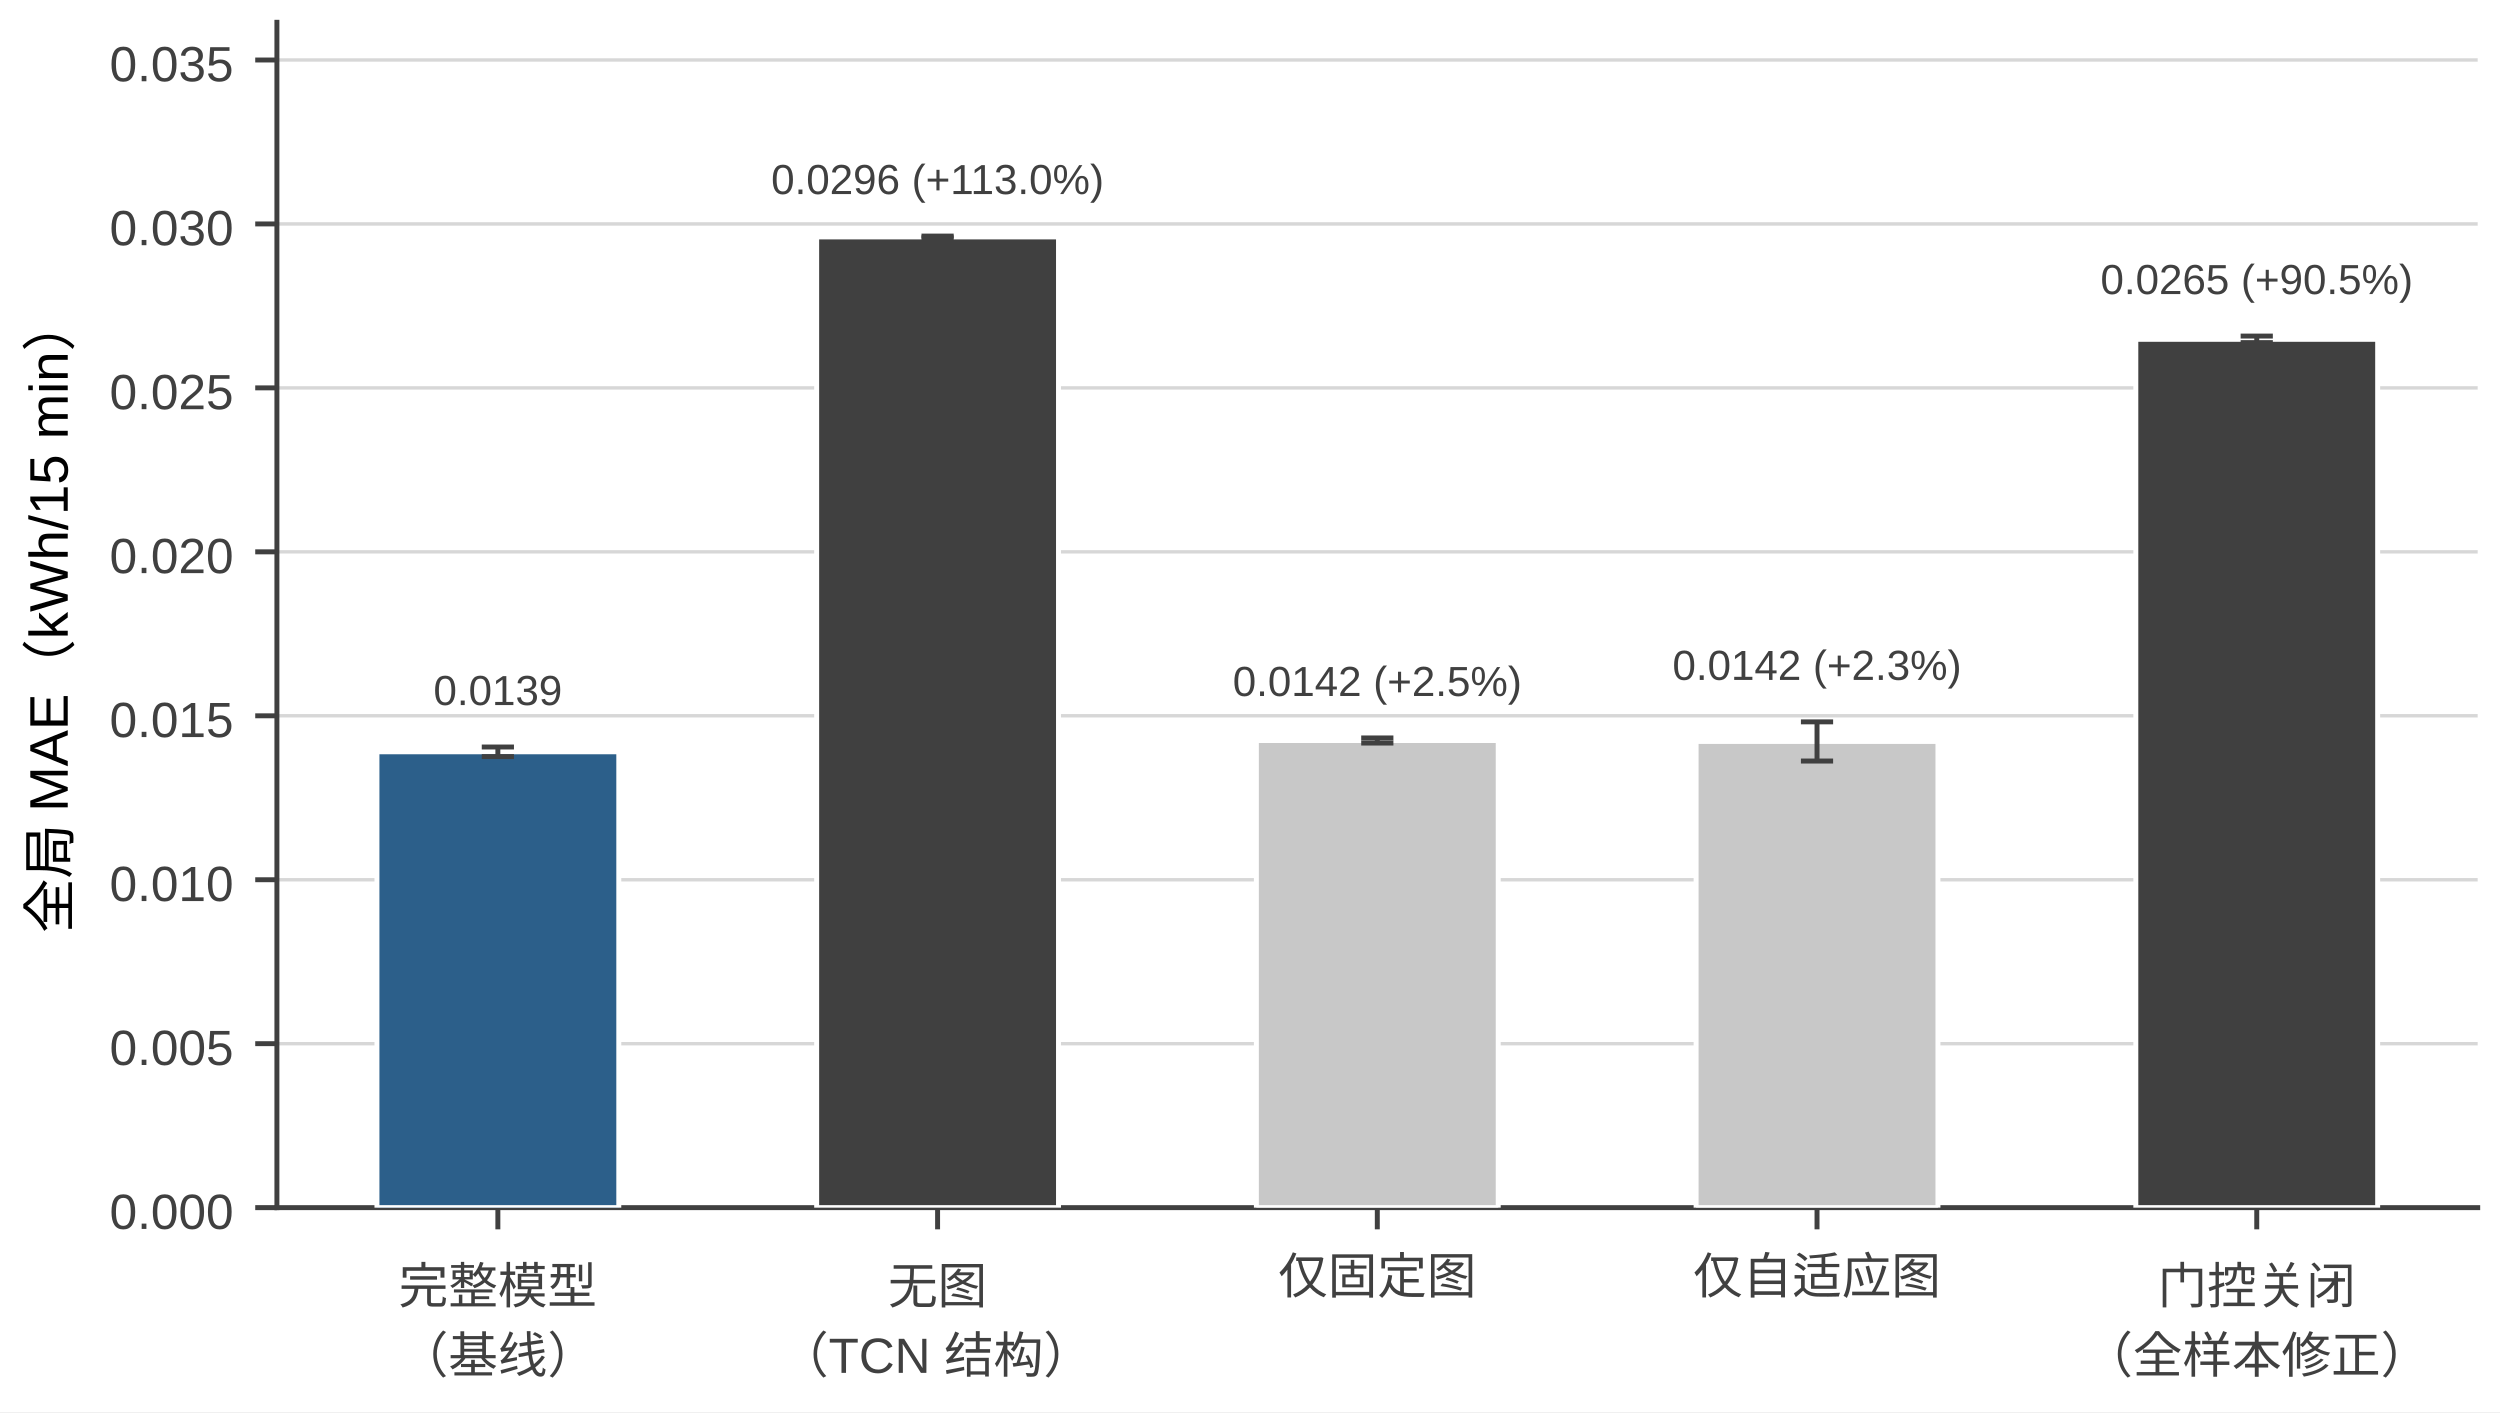
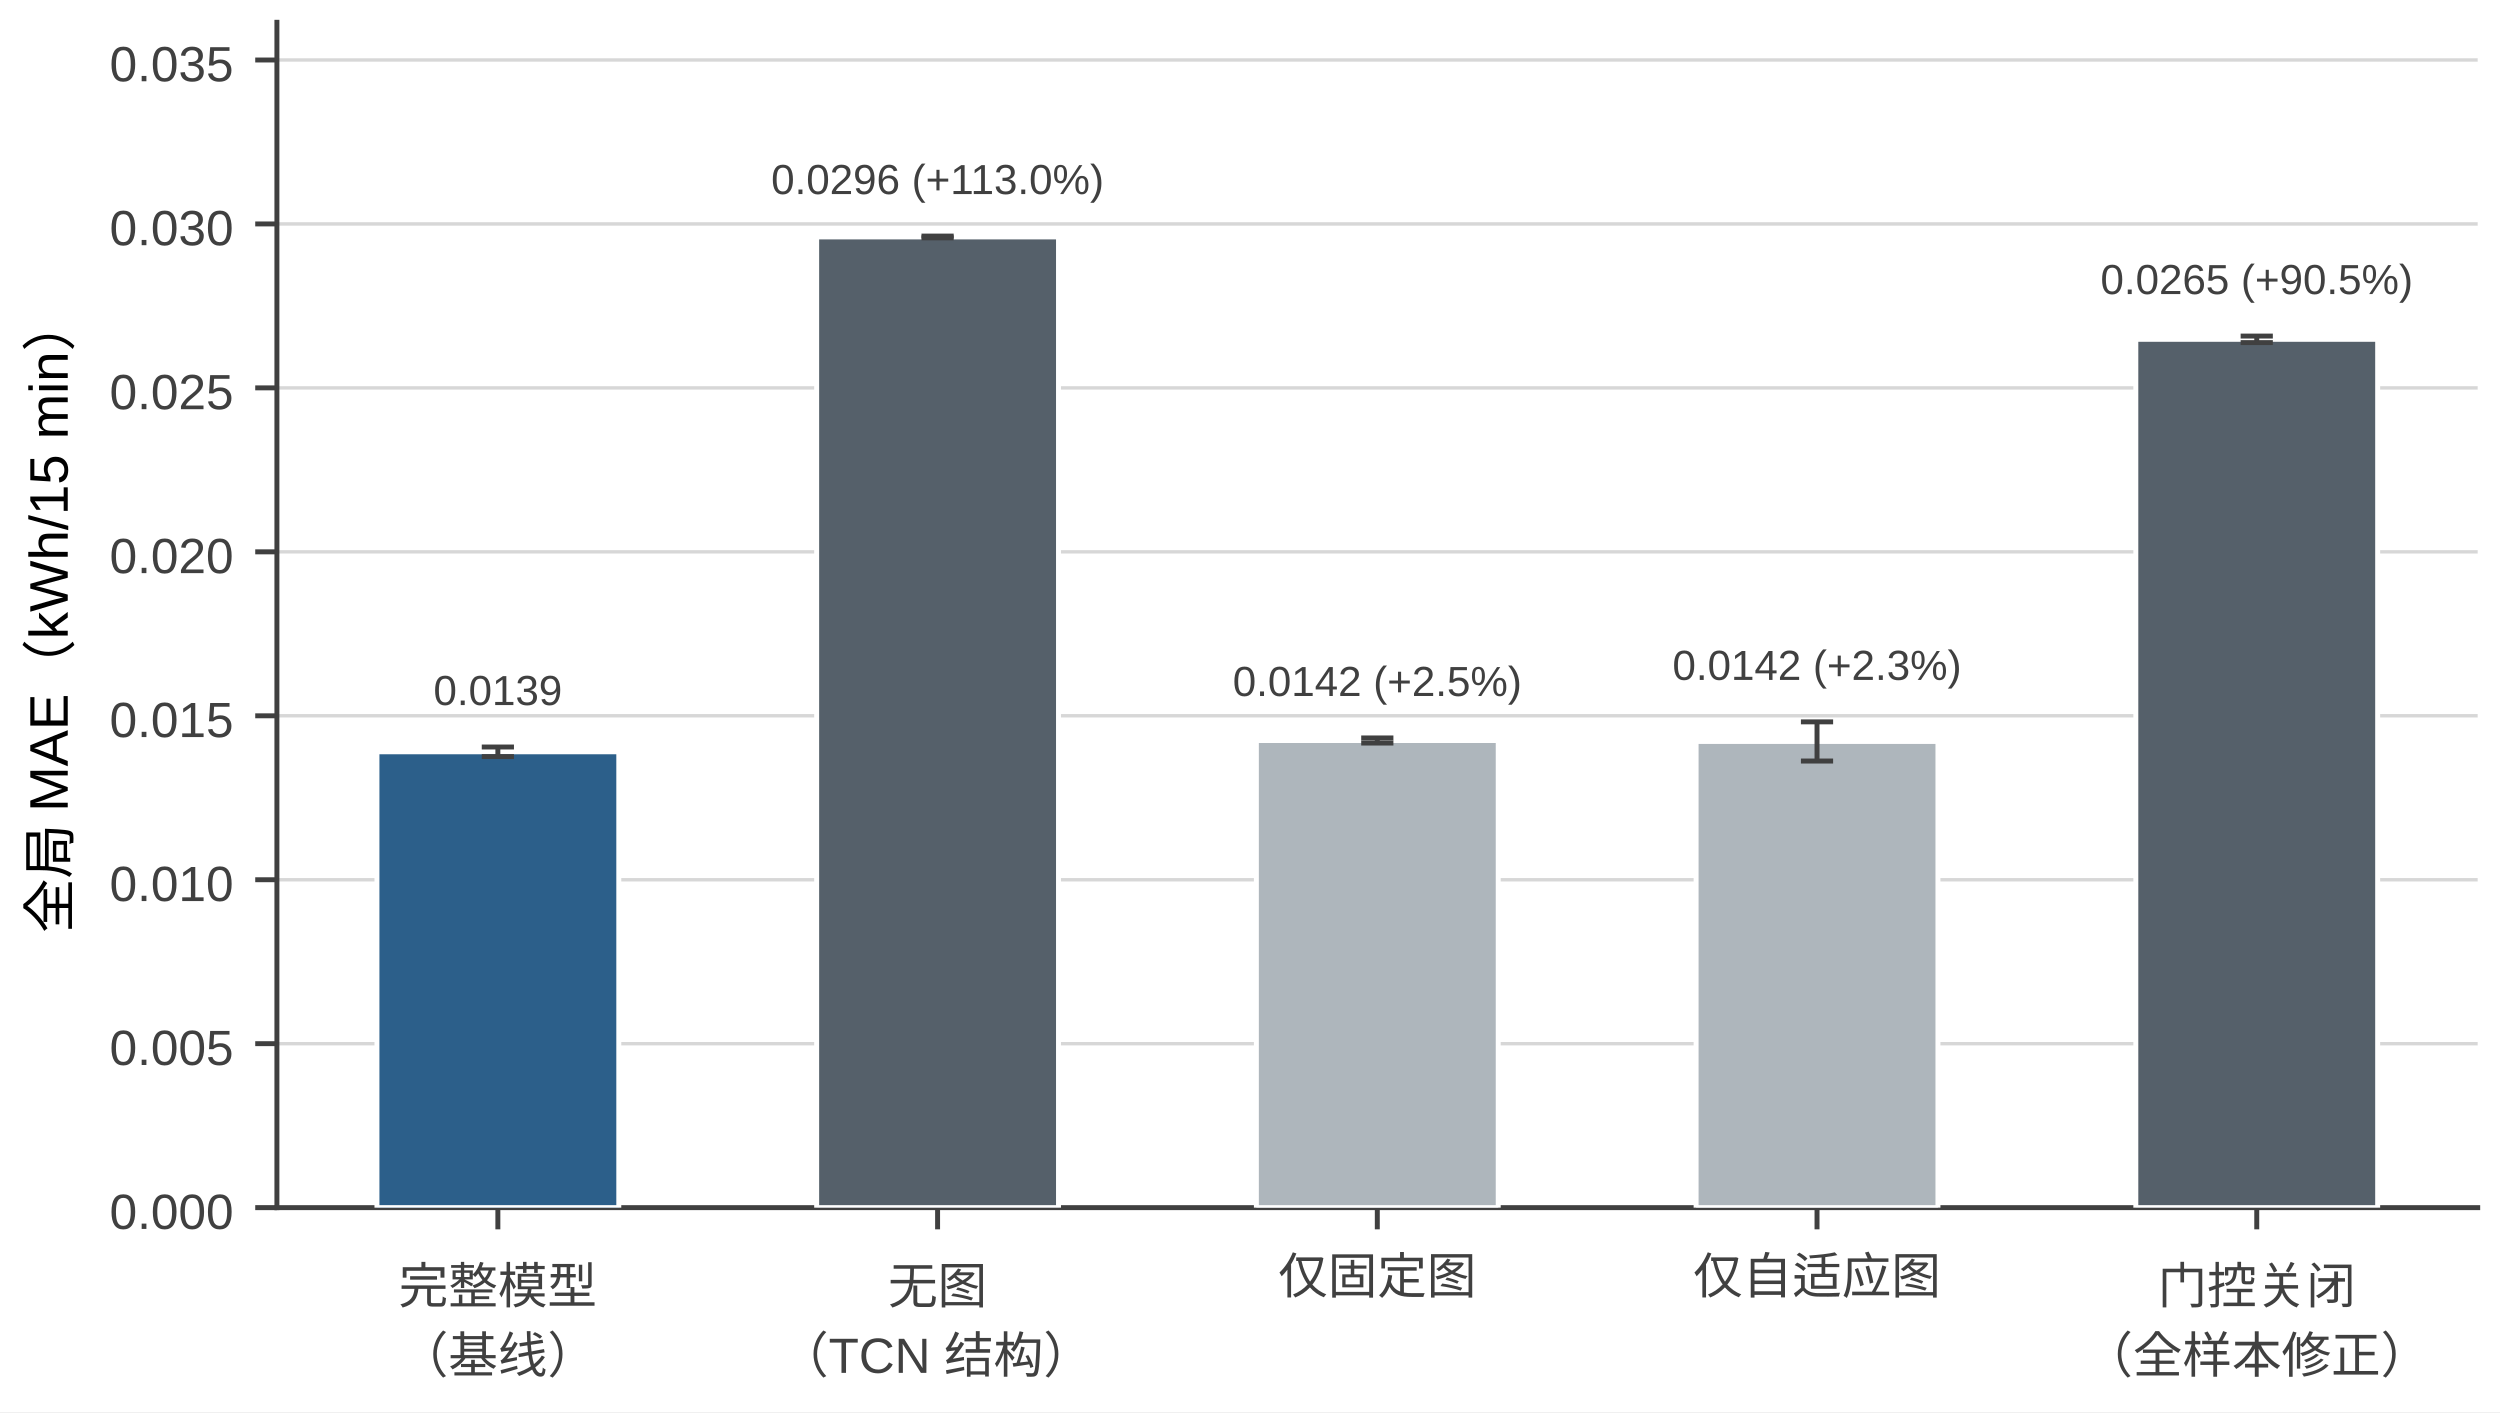
<svg xmlns="http://www.w3.org/2000/svg" xmlns:xlink="http://www.w3.org/1999/xlink" width="403.68pt" height="228pt" viewBox="0 0 403.68 228" version="1.1">
  <defs>
    <style type="text/css">*{stroke-linejoin: round; stroke-linecap: butt}</style>
  </defs>
  <g id="figure_1">
    <g id="patch_1">
      <path d="M 0 228 L 403.68 228 L 403.68 0 L 0 0 z " style="fill: #ffffff" />
    </g>
    <g id="axes_1">
      <g id="patch_2">
        <path d="M 44.712 195 L 400.08 195 L 400.08 3.6 L 44.712 3.6 z " style="fill: #ffffff" />
      </g>
      <g id="matplotlib.axis_1">
        <g id="xtick_1">
          <g id="line2d_1">
            <defs>
-               <path id="m44d92ce5da" d="M 0 0 L 0 3.5 " style="stroke: #404040; stroke-width: 0.8" />
+               <path id="m6b417a158b" d="M 0 0 L 0 3.5 " style="stroke: #404040; stroke-width: 0.8" />
            </defs>
            <g>
-               <use xlink:href="#m44d92ce5da" x="80.391" y="195" style="fill: #404040; stroke: #404040; stroke-width: 0.8" />
+               <use xlink:href="#m6b417a158b" x="80.391" y="195" style="fill: #404040; stroke: #404040; stroke-width: 0.8" />
            </g>
          </g>
          <g id="text_1">
            <text style="font-size: 8px; font-family: 'PingFang SC', 'Arial', 'Helvetica', 'DejaVu Sans', sans-serif; fill: #404040" transform="translate(64.39121 210.4795)">完整模型</text>
            <text style="font-size: 8px; font-family: 'PingFang SC', 'Arial', 'Helvetica', 'DejaVu Sans', sans-serif; fill: #404040" transform="translate(64.39121 221.6795)">（基线）</text>
          </g>
        </g>
        <g id="xtick_2">
          <g id="line2d_2">
            <g>
-               <use xlink:href="#m44d92ce5da" x="151.394" y="195" style="fill: #404040; stroke: #404040; stroke-width: 0.8" />
+               <use xlink:href="#m6b417a158b" x="151.394" y="195" style="fill: #404040; stroke: #404040; stroke-width: 0.8" />
            </g>
          </g>
          <g id="text_2">
            <text style="font-size: 8px; font-family: 'PingFang SC', 'Arial', 'Helvetica', 'DejaVu Sans', sans-serif; fill: #404040" transform="translate(143.3936 210.4795)">无图</text>
            <text style="font-size: 8px; font-family: 'PingFang SC', 'Arial', 'Helvetica', 'DejaVu Sans', sans-serif; fill: #404040" transform="translate(125.7974 221.6795)">（TCN 结构）</text>
          </g>
        </g>
        <g id="xtick_3">
          <g id="line2d_3">
            <g>
-               <use xlink:href="#m44d92ce5da" x="222.396" y="195" style="fill: #404040; stroke: #404040; stroke-width: 0.8" />
+               <use xlink:href="#m6b417a158b" x="222.396" y="195" style="fill: #404040; stroke: #404040; stroke-width: 0.8" />
            </g>
          </g>
          <g id="text_3">
            <text style="font-size: 8px; font-family: 'PingFang SC', 'Arial', 'Helvetica', 'DejaVu Sans', sans-serif; text-anchor: middle; fill: #404040" x="222.396" y="208.88" transform="rotate(-0 222.396 208.8795)">仅固定图</text>
          </g>
        </g>
        <g id="xtick_4">
          <g id="line2d_4">
            <g>
-               <use xlink:href="#m44d92ce5da" x="293.398" y="195" style="fill: #404040; stroke: #404040; stroke-width: 0.8" />
+               <use xlink:href="#m6b417a158b" x="293.398" y="195" style="fill: #404040; stroke: #404040; stroke-width: 0.8" />
            </g>
          </g>
          <g id="text_4">
            <text style="font-size: 8px; font-family: 'PingFang SC', 'Arial', 'Helvetica', 'DejaVu Sans', sans-serif; text-anchor: middle; fill: #404040" x="293.398" y="208.88" transform="rotate(-0 293.3984 208.8795)">仅自适应图</text>
          </g>
        </g>
        <g id="xtick_5">
          <g id="line2d_5">
            <g>
-               <use xlink:href="#m44d92ce5da" x="364.401" y="195" style="fill: #404040; stroke: #404040; stroke-width: 0.8" />
+               <use xlink:href="#m6b417a158b" x="364.401" y="195" style="fill: #404040; stroke: #404040; stroke-width: 0.8" />
            </g>
          </g>
          <g id="text_5">
            <text style="font-size: 8px; font-family: 'PingFang SC', 'Arial', 'Helvetica', 'DejaVu Sans', sans-serif; fill: #404040" transform="translate(348.4008 210.4795)">门控关闭</text>
            <text style="font-size: 8px; font-family: 'PingFang SC', 'Arial', 'Helvetica', 'DejaVu Sans', sans-serif; fill: #404040" transform="translate(336.4008 221.6795)">（全样本修正）</text>
          </g>
        </g>
      </g>
      <g id="matplotlib.axis_2">
        <g id="ytick_1">
          <g id="line2d_6">
-             <path d="M 44.712 195 L 400.08 195 " clip-path="url(#pbc86c7b6f7)" style="fill: none; stroke: #c8c8c8; stroke-opacity: 0.72; stroke-width: 0.55; stroke-linecap: square" />
+             <path d="M 44.712 195 L 400.08 195 " clip-path="url(#p3f10f317a7)" style="fill: none; stroke: #c8c8c8; stroke-opacity: 0.72; stroke-width: 0.55; stroke-linecap: square" />
          </g>
          <g id="line2d_7">
            <defs>
-               <path id="m0128db74de" d="M 0 0 L -3.5 0 " style="stroke: #404040; stroke-width: 0.8" />
+               <path id="m37a7beac36" d="M 0 0 L -3.5 0 " style="stroke: #404040; stroke-width: 0.8" />
            </defs>
            <g>
-               <use xlink:href="#m0128db74de" x="44.712" y="195" style="fill: #404040; stroke: #404040; stroke-width: 0.8" />
+               <use xlink:href="#m37a7beac36" x="44.712" y="195" style="fill: #404040; stroke: #404040; stroke-width: 0.8" />
            </g>
          </g>
          <g id="text_6">
            <text style="font-size: 8px; font-family: 'PingFang SC', 'Arial', 'Helvetica', 'DejaVu Sans', sans-serif; text-anchor: end; fill: #404040" x="37.712" y="198.44" transform="rotate(-0 37.7125 198.4395)">0.000</text>
          </g>
        </g>
        <g id="ytick_2">
          <g id="line2d_8">
-             <path d="M 44.712 168.526 L 400.08 168.526 " clip-path="url(#pbc86c7b6f7)" style="fill: none; stroke: #c8c8c8; stroke-opacity: 0.72; stroke-width: 0.55; stroke-linecap: square" />
+             <path d="M 44.712 168.526 L 400.08 168.526 " clip-path="url(#p3f10f317a7)" style="fill: none; stroke: #c8c8c8; stroke-opacity: 0.72; stroke-width: 0.55; stroke-linecap: square" />
          </g>
          <g id="line2d_9">
            <g>
-               <use xlink:href="#m0128db74de" x="44.712" y="168.526" style="fill: #404040; stroke: #404040; stroke-width: 0.8" />
+               <use xlink:href="#m37a7beac36" x="44.712" y="168.526" style="fill: #404040; stroke: #404040; stroke-width: 0.8" />
            </g>
          </g>
          <g id="text_7">
            <text style="font-size: 8px; font-family: 'PingFang SC', 'Arial', 'Helvetica', 'DejaVu Sans', sans-serif; text-anchor: end; fill: #404040" x="37.712" y="171.966" transform="rotate(-0 37.7125 171.9662)">0.005</text>
          </g>
        </g>
        <g id="ytick_3">
          <g id="line2d_10">
-             <path d="M 44.712 142.053 L 400.08 142.053 " clip-path="url(#pbc86c7b6f7)" style="fill: none; stroke: #c8c8c8; stroke-opacity: 0.72; stroke-width: 0.55; stroke-linecap: square" />
+             <path d="M 44.712 142.053 L 400.08 142.053 " clip-path="url(#p3f10f317a7)" style="fill: none; stroke: #c8c8c8; stroke-opacity: 0.72; stroke-width: 0.55; stroke-linecap: square" />
          </g>
          <g id="line2d_11">
            <g>
-               <use xlink:href="#m0128db74de" x="44.712" y="142.053" style="fill: #404040; stroke: #404040; stroke-width: 0.8" />
+               <use xlink:href="#m37a7beac36" x="44.712" y="142.053" style="fill: #404040; stroke: #404040; stroke-width: 0.8" />
            </g>
          </g>
          <g id="text_8">
            <text style="font-size: 8px; font-family: 'PingFang SC', 'Arial', 'Helvetica', 'DejaVu Sans', sans-serif; text-anchor: end; fill: #404040" x="37.712" y="145.493" transform="rotate(-0 37.7125 145.4928)">0.010</text>
          </g>
        </g>
        <g id="ytick_4">
          <g id="line2d_12">
-             <path d="M 44.712 115.579 L 400.08 115.579 " clip-path="url(#pbc86c7b6f7)" style="fill: none; stroke: #c8c8c8; stroke-opacity: 0.72; stroke-width: 0.55; stroke-linecap: square" />
+             <path d="M 44.712 115.579 L 400.08 115.579 " clip-path="url(#p3f10f317a7)" style="fill: none; stroke: #c8c8c8; stroke-opacity: 0.72; stroke-width: 0.55; stroke-linecap: square" />
          </g>
          <g id="line2d_13">
            <g>
-               <use xlink:href="#m0128db74de" x="44.712" y="115.579" style="fill: #404040; stroke: #404040; stroke-width: 0.8" />
+               <use xlink:href="#m37a7beac36" x="44.712" y="115.579" style="fill: #404040; stroke: #404040; stroke-width: 0.8" />
            </g>
          </g>
          <g id="text_9">
            <text style="font-size: 8px; font-family: 'PingFang SC', 'Arial', 'Helvetica', 'DejaVu Sans', sans-serif; text-anchor: end; fill: #404040" x="37.712" y="119.019" transform="rotate(-0 37.7125 119.0195)">0.015</text>
          </g>
        </g>
        <g id="ytick_5">
          <g id="line2d_14">
-             <path d="M 44.712 89.106 L 400.08 89.106 " clip-path="url(#pbc86c7b6f7)" style="fill: none; stroke: #c8c8c8; stroke-opacity: 0.72; stroke-width: 0.55; stroke-linecap: square" />
+             <path d="M 44.712 89.106 L 400.08 89.106 " clip-path="url(#p3f10f317a7)" style="fill: none; stroke: #c8c8c8; stroke-opacity: 0.72; stroke-width: 0.55; stroke-linecap: square" />
          </g>
          <g id="line2d_15">
            <g>
-               <use xlink:href="#m0128db74de" x="44.712" y="89.106" style="fill: #404040; stroke: #404040; stroke-width: 0.8" />
+               <use xlink:href="#m37a7beac36" x="44.712" y="89.106" style="fill: #404040; stroke: #404040; stroke-width: 0.8" />
            </g>
          </g>
          <g id="text_10">
            <text style="font-size: 8px; font-family: 'PingFang SC', 'Arial', 'Helvetica', 'DejaVu Sans', sans-serif; text-anchor: end; fill: #404040" x="37.712" y="92.546" transform="rotate(-0 37.7125 92.54611)">0.020</text>
          </g>
        </g>
        <g id="ytick_6">
          <g id="line2d_16">
-             <path d="M 44.712 62.633 L 400.08 62.633 " clip-path="url(#pbc86c7b6f7)" style="fill: none; stroke: #c8c8c8; stroke-opacity: 0.72; stroke-width: 0.55; stroke-linecap: square" />
+             <path d="M 44.712 62.633 L 400.08 62.633 " clip-path="url(#p3f10f317a7)" style="fill: none; stroke: #c8c8c8; stroke-opacity: 0.72; stroke-width: 0.55; stroke-linecap: square" />
          </g>
          <g id="line2d_17">
            <g>
-               <use xlink:href="#m0128db74de" x="44.712" y="62.633" style="fill: #404040; stroke: #404040; stroke-width: 0.8" />
+               <use xlink:href="#m37a7beac36" x="44.712" y="62.633" style="fill: #404040; stroke: #404040; stroke-width: 0.8" />
            </g>
          </g>
          <g id="text_11">
            <text style="font-size: 8px; font-family: 'PingFang SC', 'Arial', 'Helvetica', 'DejaVu Sans', sans-serif; text-anchor: end; fill: #404040" x="37.712" y="66.073" transform="rotate(-0 37.7125 66.07276)">0.025</text>
          </g>
        </g>
        <g id="ytick_7">
          <g id="line2d_18">
-             <path d="M 44.712 36.159 L 400.08 36.159 " clip-path="url(#pbc86c7b6f7)" style="fill: none; stroke: #c8c8c8; stroke-opacity: 0.72; stroke-width: 0.55; stroke-linecap: square" />
+             <path d="M 44.712 36.159 L 400.08 36.159 " clip-path="url(#p3f10f317a7)" style="fill: none; stroke: #c8c8c8; stroke-opacity: 0.72; stroke-width: 0.55; stroke-linecap: square" />
          </g>
          <g id="line2d_19">
            <g>
-               <use xlink:href="#m0128db74de" x="44.712" y="36.159" style="fill: #404040; stroke: #404040; stroke-width: 0.8" />
+               <use xlink:href="#m37a7beac36" x="44.712" y="36.159" style="fill: #404040; stroke: #404040; stroke-width: 0.8" />
            </g>
          </g>
          <g id="text_12">
            <text style="font-size: 8px; font-family: 'PingFang SC', 'Arial', 'Helvetica', 'DejaVu Sans', sans-serif; text-anchor: end; fill: #404040" x="37.712" y="39.599" transform="rotate(-0 37.7125 39.5994)">0.030</text>
          </g>
        </g>
        <g id="ytick_8">
          <g id="line2d_20">
-             <path d="M 44.712 9.686 L 400.08 9.686 " clip-path="url(#pbc86c7b6f7)" style="fill: none; stroke: #c8c8c8; stroke-opacity: 0.72; stroke-width: 0.55; stroke-linecap: square" />
+             <path d="M 44.712 9.686 L 400.08 9.686 " clip-path="url(#p3f10f317a7)" style="fill: none; stroke: #c8c8c8; stroke-opacity: 0.72; stroke-width: 0.55; stroke-linecap: square" />
          </g>
          <g id="line2d_21">
            <g>
-               <use xlink:href="#m0128db74de" x="44.712" y="9.686" style="fill: #404040; stroke: #404040; stroke-width: 0.8" />
+               <use xlink:href="#m37a7beac36" x="44.712" y="9.686" style="fill: #404040; stroke: #404040; stroke-width: 0.8" />
            </g>
          </g>
          <g id="text_13">
            <text style="font-size: 8px; font-family: 'PingFang SC', 'Arial', 'Helvetica', 'DejaVu Sans', sans-serif; text-anchor: end; fill: #404040" x="37.712" y="13.126" transform="rotate(-0 37.7125 13.12605)">0.035</text>
          </g>
        </g>
        <g id="text_14">
          <text style="font-size: 8.8px; font-family: 'PingFang SC', 'Arial', 'Helvetica', 'DejaVu Sans', sans-serif; text-anchor: middle" x="11.168" y="99.3" transform="rotate(-90 11.168 99.29976)">全局 MAE（kWh/15 min）</text>
        </g>
      </g>
      <g id="patch_3">
        <path d="M 44.712 195 L 44.712 3.6 " style="fill: none; stroke: #404040; stroke-width: 0.8; stroke-linejoin: miter; stroke-linecap: square" />
      </g>
      <g id="patch_4">
        <path d="M 44.712 195 L 400.08 195 " style="fill: none; stroke: #404040; stroke-width: 0.8; stroke-linejoin: miter; stroke-linecap: square" />
      </g>
      <g id="patch_5">
-         <path d="M 60.866 195 L 99.917 195 L 99.917 121.397 L 60.866 121.397 z " clip-path="url(#pbc86c7b6f7)" style="fill: #2c5f8a; stroke: #ffffff; stroke-width: 0.8; stroke-linejoin: miter" />
+         <path d="M 60.866 195 L 99.917 195 L 99.917 121.397 L 60.866 121.397 z " clip-path="url(#p3f10f317a7)" style="fill: #2c5f8a; stroke: #ffffff; stroke-width: 0.8; stroke-linejoin: miter" />
      </g>
      <g id="patch_6">
-         <path d="M 131.868 195 L 170.919 195 L 170.919 38.26 L 131.868 38.26 z " clip-path="url(#pbc86c7b6f7)" style="fill: #404040; stroke: #ffffff; stroke-width: 0.8; stroke-linejoin: miter" />
+         <path d="M 131.868 195 L 170.919 195 L 170.919 38.26 L 131.868 38.26 z " clip-path="url(#p3f10f317a7)" style="fill: #55606a; stroke: #ffffff; stroke-width: 0.8; stroke-linejoin: miter" />
      </g>
      <g id="patch_7">
-         <path d="M 202.87 195 L 241.922 195 L 241.922 119.57 L 202.87 119.57 z " clip-path="url(#pbc86c7b6f7)" style="fill: #c8c8c8; stroke: #ffffff; stroke-width: 0.8; stroke-linejoin: miter" />
+         <path d="M 202.87 195 L 241.922 195 L 241.922 119.57 L 202.87 119.57 z " clip-path="url(#p3f10f317a7)" style="fill: #aeb6bc; stroke: #ffffff; stroke-width: 0.8; stroke-linejoin: miter" />
      </g>
      <g id="patch_8">
-         <path d="M 273.873 195 L 312.924 195 L 312.924 119.723 L 273.873 119.723 z " clip-path="url(#pbc86c7b6f7)" style="fill: #c8c8c8; stroke: #ffffff; stroke-width: 0.8; stroke-linejoin: miter" />
+         <path d="M 273.873 195 L 312.924 195 L 312.924 119.723 L 273.873 119.723 z " clip-path="url(#p3f10f317a7)" style="fill: #aeb6bc; stroke: #ffffff; stroke-width: 0.8; stroke-linejoin: miter" />
      </g>
      <g id="patch_9">
-         <path d="M 344.875 195 L 383.926 195 L 383.926 54.791 L 344.875 54.791 z " clip-path="url(#pbc86c7b6f7)" style="fill: #404040; stroke: #ffffff; stroke-width: 0.8; stroke-linejoin: miter" />
+         <path d="M 344.875 195 L 383.926 195 L 383.926 54.791 L 344.875 54.791 z " clip-path="url(#p3f10f317a7)" style="fill: #55606a; stroke: #ffffff; stroke-width: 0.8; stroke-linejoin: miter" />
      </g>
      <g id="text_15">
        <text style="font-size: 6.8px; font-family: 'PingFang SC', 'Arial', 'Helvetica', 'DejaVu Sans', sans-serif; text-anchor: middle; fill: #404040" x="80.391" y="113.846" transform="rotate(-0 80.39121 113.8463)">0.0139</text>
      </g>
      <g id="text_16">
        <text style="font-size: 6.8px; font-family: 'PingFang SC', 'Arial', 'Helvetica', 'DejaVu Sans', sans-serif; text-anchor: middle; fill: #404040" x="151.394" y="31.339" transform="rotate(-0 151.3936 31.33853)">0.0296  (+113.0%)</text>
      </g>
      <g id="text_17">
        <text style="font-size: 6.8px; font-family: 'PingFang SC', 'Arial', 'Helvetica', 'DejaVu Sans', sans-serif; text-anchor: middle; fill: #404040" x="222.396" y="112.386" transform="rotate(-0 222.396 112.3859)">0.0142  (+2.5%)</text>
      </g>
      <g id="text_18">
        <text style="font-size: 6.8px; font-family: 'PingFang SC', 'Arial', 'Helvetica', 'DejaVu Sans', sans-serif; text-anchor: middle; fill: #404040" x="293.398" y="109.786" transform="rotate(-0 293.3984 109.7859)">0.0142  (+2.3%)</text>
      </g>
      <g id="text_19">
        <text style="font-size: 6.8px; font-family: 'PingFang SC', 'Arial', 'Helvetica', 'DejaVu Sans', sans-serif; text-anchor: middle; fill: #404040" x="364.401" y="47.489" transform="rotate(-0 364.4008 47.48855)">0.0265  (+90.5%)</text>
      </g>
      <g id="LineCollection_1">
-         <path d="M 80.391 122.172 L 80.391 120.622 " clip-path="url(#pbc86c7b6f7)" style="fill: none; stroke: #404040; stroke-width: 0.8" />
+         <path d="M 80.391 122.172 L 80.391 120.622 " clip-path="url(#p3f10f317a7)" style="fill: none; stroke: #404040; stroke-width: 0.8" />
      </g>
      <g id="line2d_22">
        <defs>
-           <path id="m4d79c7250e" d="M 2.6 0 L -2.6 -0 " style="stroke: #404040; stroke-width: 0.8" />
+           <path id="m7819eabbbb" d="M 2.6 0 L -2.6 -0 " style="stroke: #404040; stroke-width: 0.8" />
        </defs>
-         <g clip-path="url(#pbc86c7b6f7)">
-           <use xlink:href="#m4d79c7250e" x="80.391" y="122.172" style="fill: #1f77b4; stroke: #404040; stroke-width: 0.8" />
+         <g clip-path="url(#p3f10f317a7)">
+           <use xlink:href="#m7819eabbbb" x="80.391" y="122.172" style="fill: #1f77b4; stroke: #404040; stroke-width: 0.8" />
        </g>
      </g>
      <g id="line2d_23">
-         <g clip-path="url(#pbc86c7b6f7)">
-           <use xlink:href="#m4d79c7250e" x="80.391" y="120.622" style="fill: #1f77b4; stroke: #404040; stroke-width: 0.8" />
+         <g clip-path="url(#p3f10f317a7)">
+           <use xlink:href="#m7819eabbbb" x="80.391" y="120.622" style="fill: #1f77b4; stroke: #404040; stroke-width: 0.8" />
        </g>
      </g>
      <g id="LineCollection_2">
-         <path d="M 151.394 38.404 L 151.394 38.115 " clip-path="url(#pbc86c7b6f7)" style="fill: none; stroke: #404040; stroke-width: 0.8" />
+         <path d="M 151.394 38.404 L 151.394 38.115 " clip-path="url(#p3f10f317a7)" style="fill: none; stroke: #404040; stroke-width: 0.8" />
      </g>
      <g id="line2d_24">
-         <g clip-path="url(#pbc86c7b6f7)">
-           <use xlink:href="#m4d79c7250e" x="151.394" y="38.404" style="fill: #1f77b4; stroke: #404040; stroke-width: 0.8" />
+         <g clip-path="url(#p3f10f317a7)">
+           <use xlink:href="#m7819eabbbb" x="151.394" y="38.404" style="fill: #1f77b4; stroke: #404040; stroke-width: 0.8" />
        </g>
      </g>
      <g id="line2d_25">
-         <g clip-path="url(#pbc86c7b6f7)">
-           <use xlink:href="#m4d79c7250e" x="151.394" y="38.115" style="fill: #1f77b4; stroke: #404040; stroke-width: 0.8" />
+         <g clip-path="url(#p3f10f317a7)">
+           <use xlink:href="#m7819eabbbb" x="151.394" y="38.115" style="fill: #1f77b4; stroke: #404040; stroke-width: 0.8" />
        </g>
      </g>
      <g id="LineCollection_3">
-         <path d="M 222.396 119.979 L 222.396 119.162 " clip-path="url(#pbc86c7b6f7)" style="fill: none; stroke: #404040; stroke-width: 0.8" />
+         <path d="M 222.396 119.979 L 222.396 119.162 " clip-path="url(#p3f10f317a7)" style="fill: none; stroke: #404040; stroke-width: 0.8" />
      </g>
      <g id="line2d_26">
-         <g clip-path="url(#pbc86c7b6f7)">
-           <use xlink:href="#m4d79c7250e" x="222.396" y="119.979" style="fill: #1f77b4; stroke: #404040; stroke-width: 0.8" />
+         <g clip-path="url(#p3f10f317a7)">
+           <use xlink:href="#m7819eabbbb" x="222.396" y="119.979" style="fill: #1f77b4; stroke: #404040; stroke-width: 0.8" />
        </g>
      </g>
      <g id="line2d_27">
-         <g clip-path="url(#pbc86c7b6f7)">
-           <use xlink:href="#m4d79c7250e" x="222.396" y="119.162" style="fill: #1f77b4; stroke: #404040; stroke-width: 0.8" />
+         <g clip-path="url(#p3f10f317a7)">
+           <use xlink:href="#m7819eabbbb" x="222.396" y="119.162" style="fill: #1f77b4; stroke: #404040; stroke-width: 0.8" />
        </g>
      </g>
      <g id="LineCollection_4">
-         <path d="M 293.398 122.885 L 293.398 116.562 " clip-path="url(#pbc86c7b6f7)" style="fill: none; stroke: #404040; stroke-width: 0.8" />
+         <path d="M 293.398 122.885 L 293.398 116.562 " clip-path="url(#p3f10f317a7)" style="fill: none; stroke: #404040; stroke-width: 0.8" />
      </g>
      <g id="line2d_28">
-         <g clip-path="url(#pbc86c7b6f7)">
-           <use xlink:href="#m4d79c7250e" x="293.398" y="122.885" style="fill: #1f77b4; stroke: #404040; stroke-width: 0.8" />
+         <g clip-path="url(#p3f10f317a7)">
+           <use xlink:href="#m7819eabbbb" x="293.398" y="122.885" style="fill: #1f77b4; stroke: #404040; stroke-width: 0.8" />
        </g>
      </g>
      <g id="line2d_29">
-         <g clip-path="url(#pbc86c7b6f7)">
-           <use xlink:href="#m4d79c7250e" x="293.398" y="116.562" style="fill: #1f77b4; stroke: #404040; stroke-width: 0.8" />
+         <g clip-path="url(#p3f10f317a7)">
+           <use xlink:href="#m7819eabbbb" x="293.398" y="116.562" style="fill: #1f77b4; stroke: #404040; stroke-width: 0.8" />
        </g>
      </g>
      <g id="LineCollection_5">
-         <path d="M 364.401 55.318 L 364.401 54.265 " clip-path="url(#pbc86c7b6f7)" style="fill: none; stroke: #404040; stroke-width: 0.8" />
+         <path d="M 364.401 55.318 L 364.401 54.265 " clip-path="url(#p3f10f317a7)" style="fill: none; stroke: #404040; stroke-width: 0.8" />
      </g>
      <g id="line2d_30">
-         <g clip-path="url(#pbc86c7b6f7)">
-           <use xlink:href="#m4d79c7250e" x="364.401" y="55.318" style="fill: #1f77b4; stroke: #404040; stroke-width: 0.8" />
+         <g clip-path="url(#p3f10f317a7)">
+           <use xlink:href="#m7819eabbbb" x="364.401" y="55.318" style="fill: #1f77b4; stroke: #404040; stroke-width: 0.8" />
        </g>
      </g>
      <g id="line2d_31">
-         <g clip-path="url(#pbc86c7b6f7)">
-           <use xlink:href="#m4d79c7250e" x="364.401" y="54.265" style="fill: #1f77b4; stroke: #404040; stroke-width: 0.8" />
+         <g clip-path="url(#p3f10f317a7)">
+           <use xlink:href="#m7819eabbbb" x="364.401" y="54.265" style="fill: #1f77b4; stroke: #404040; stroke-width: 0.8" />
        </g>
      </g>
    </g>
  </g>
  <defs>
-     <clipPath id="pbc86c7b6f7">
+     <clipPath id="p3f10f317a7">
      <rect x="44.712" y="3.6" width="355.367" height="191.4" />
    </clipPath>
  </defs>
</svg>
